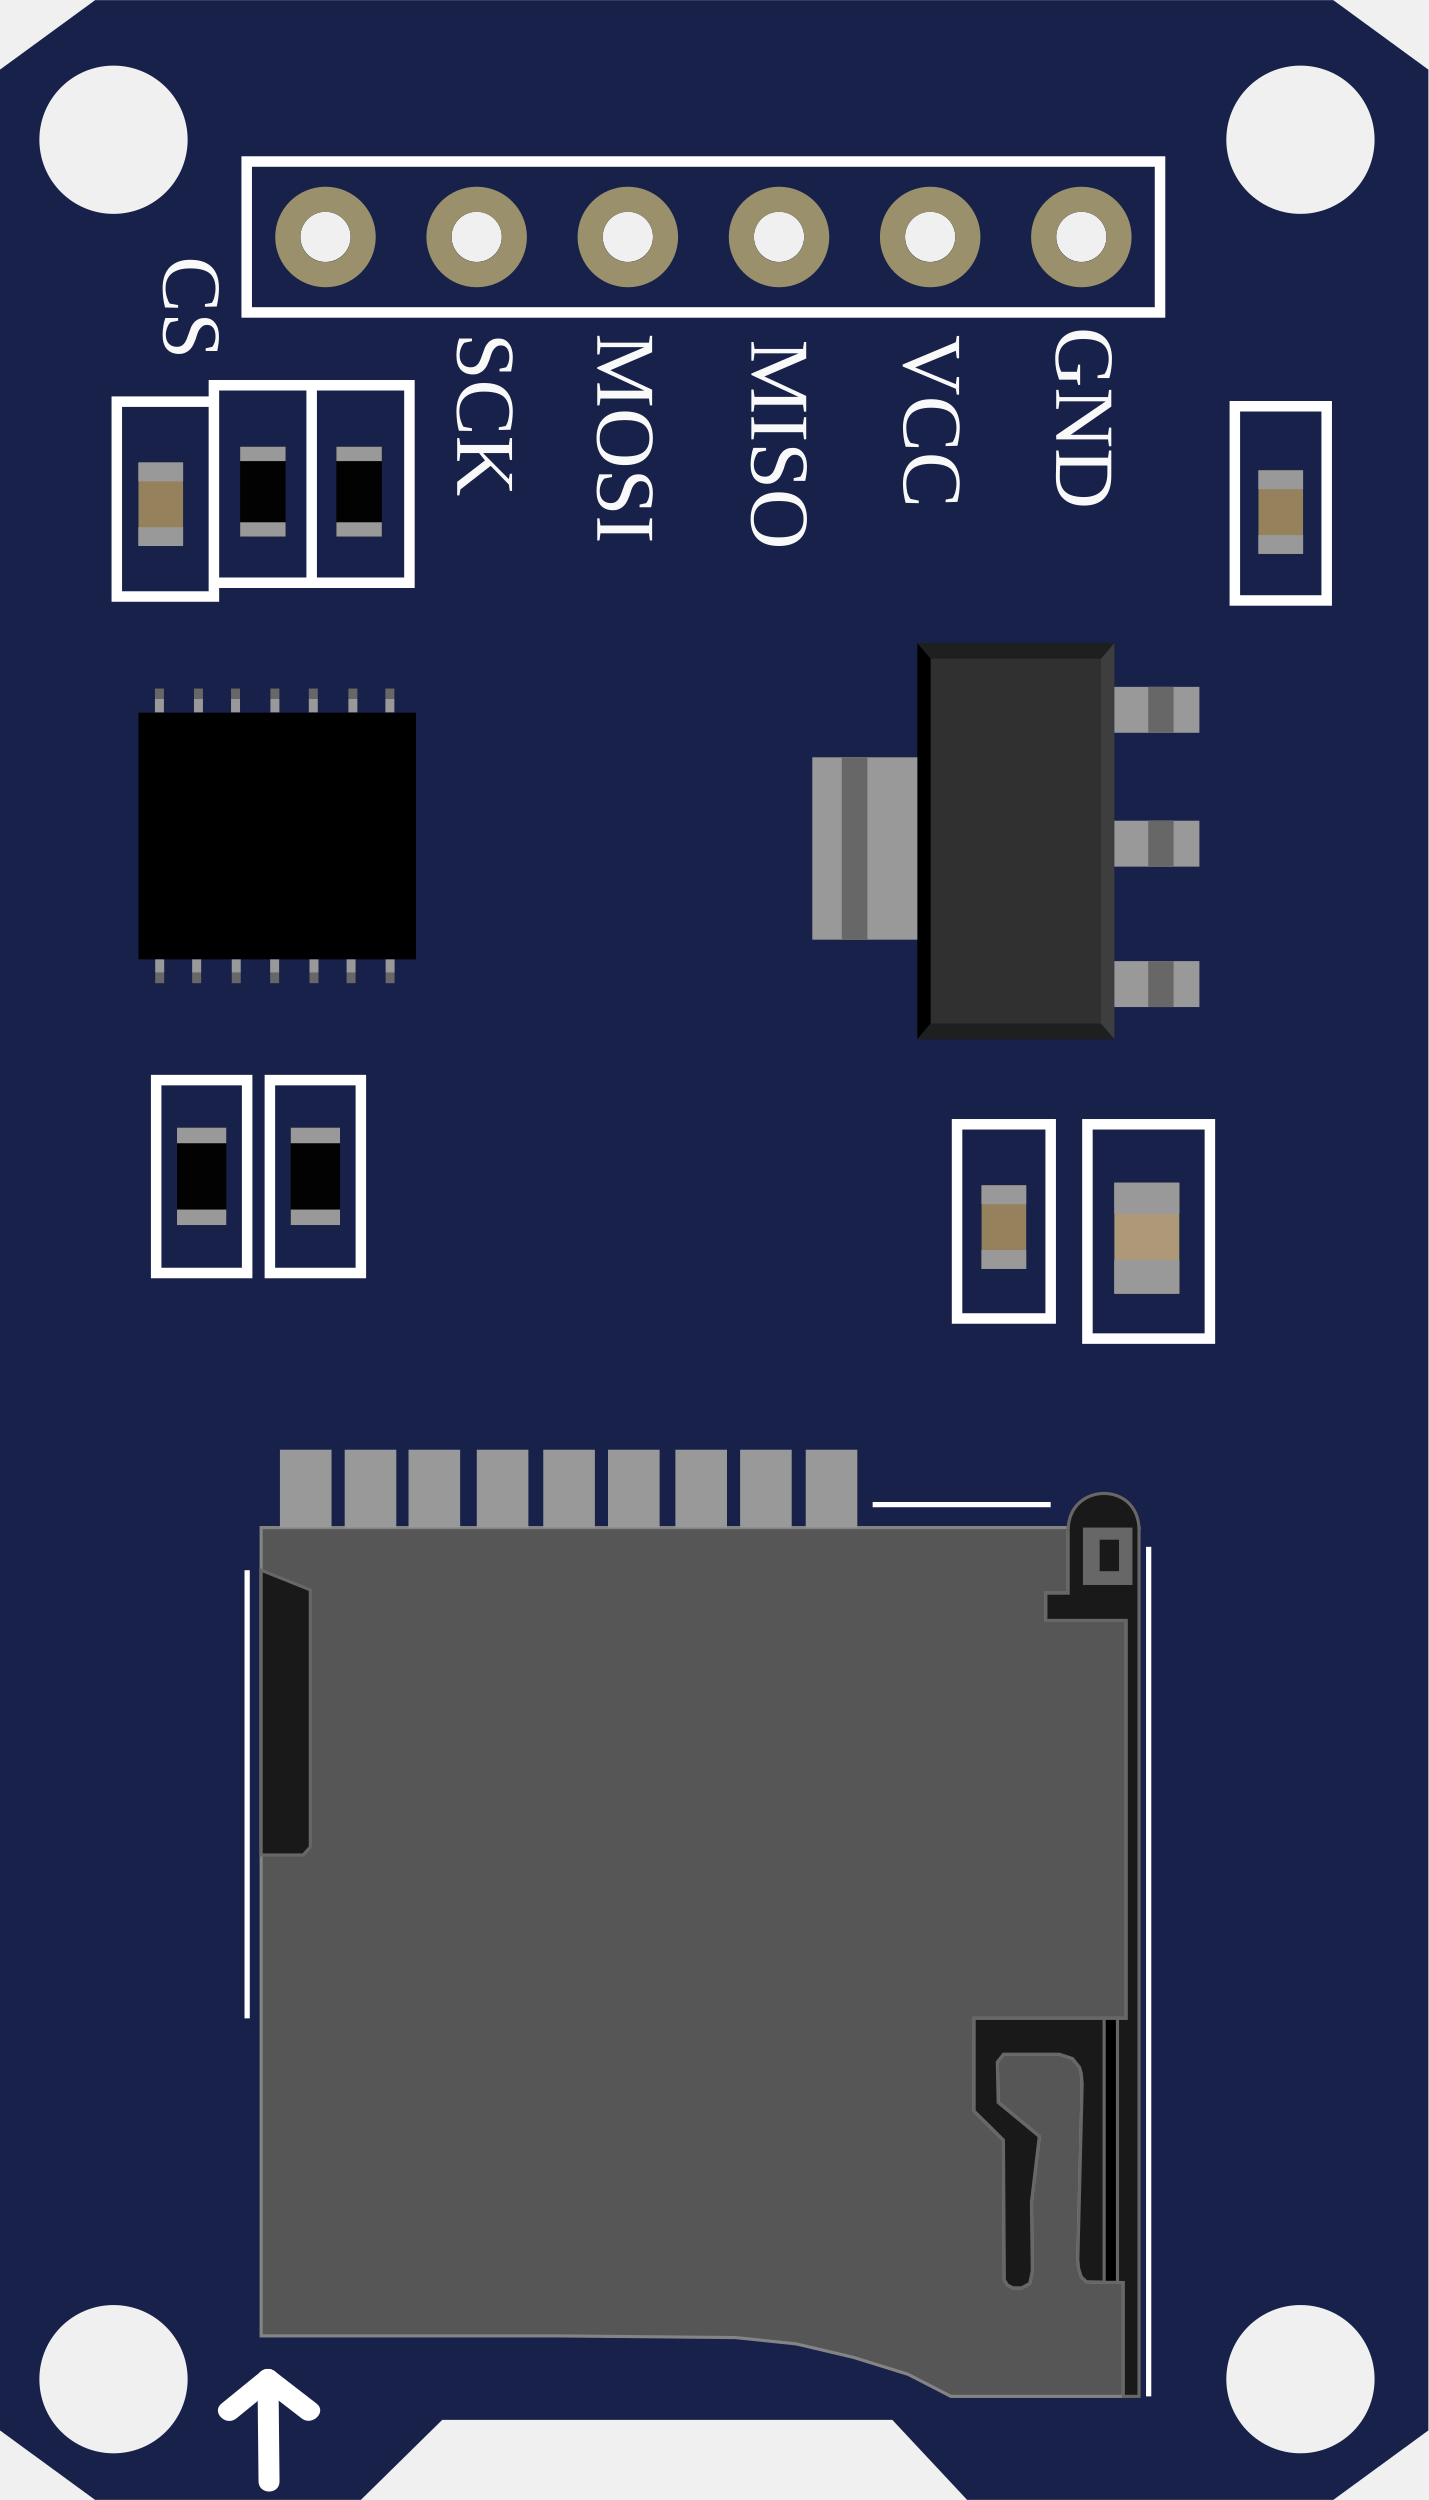
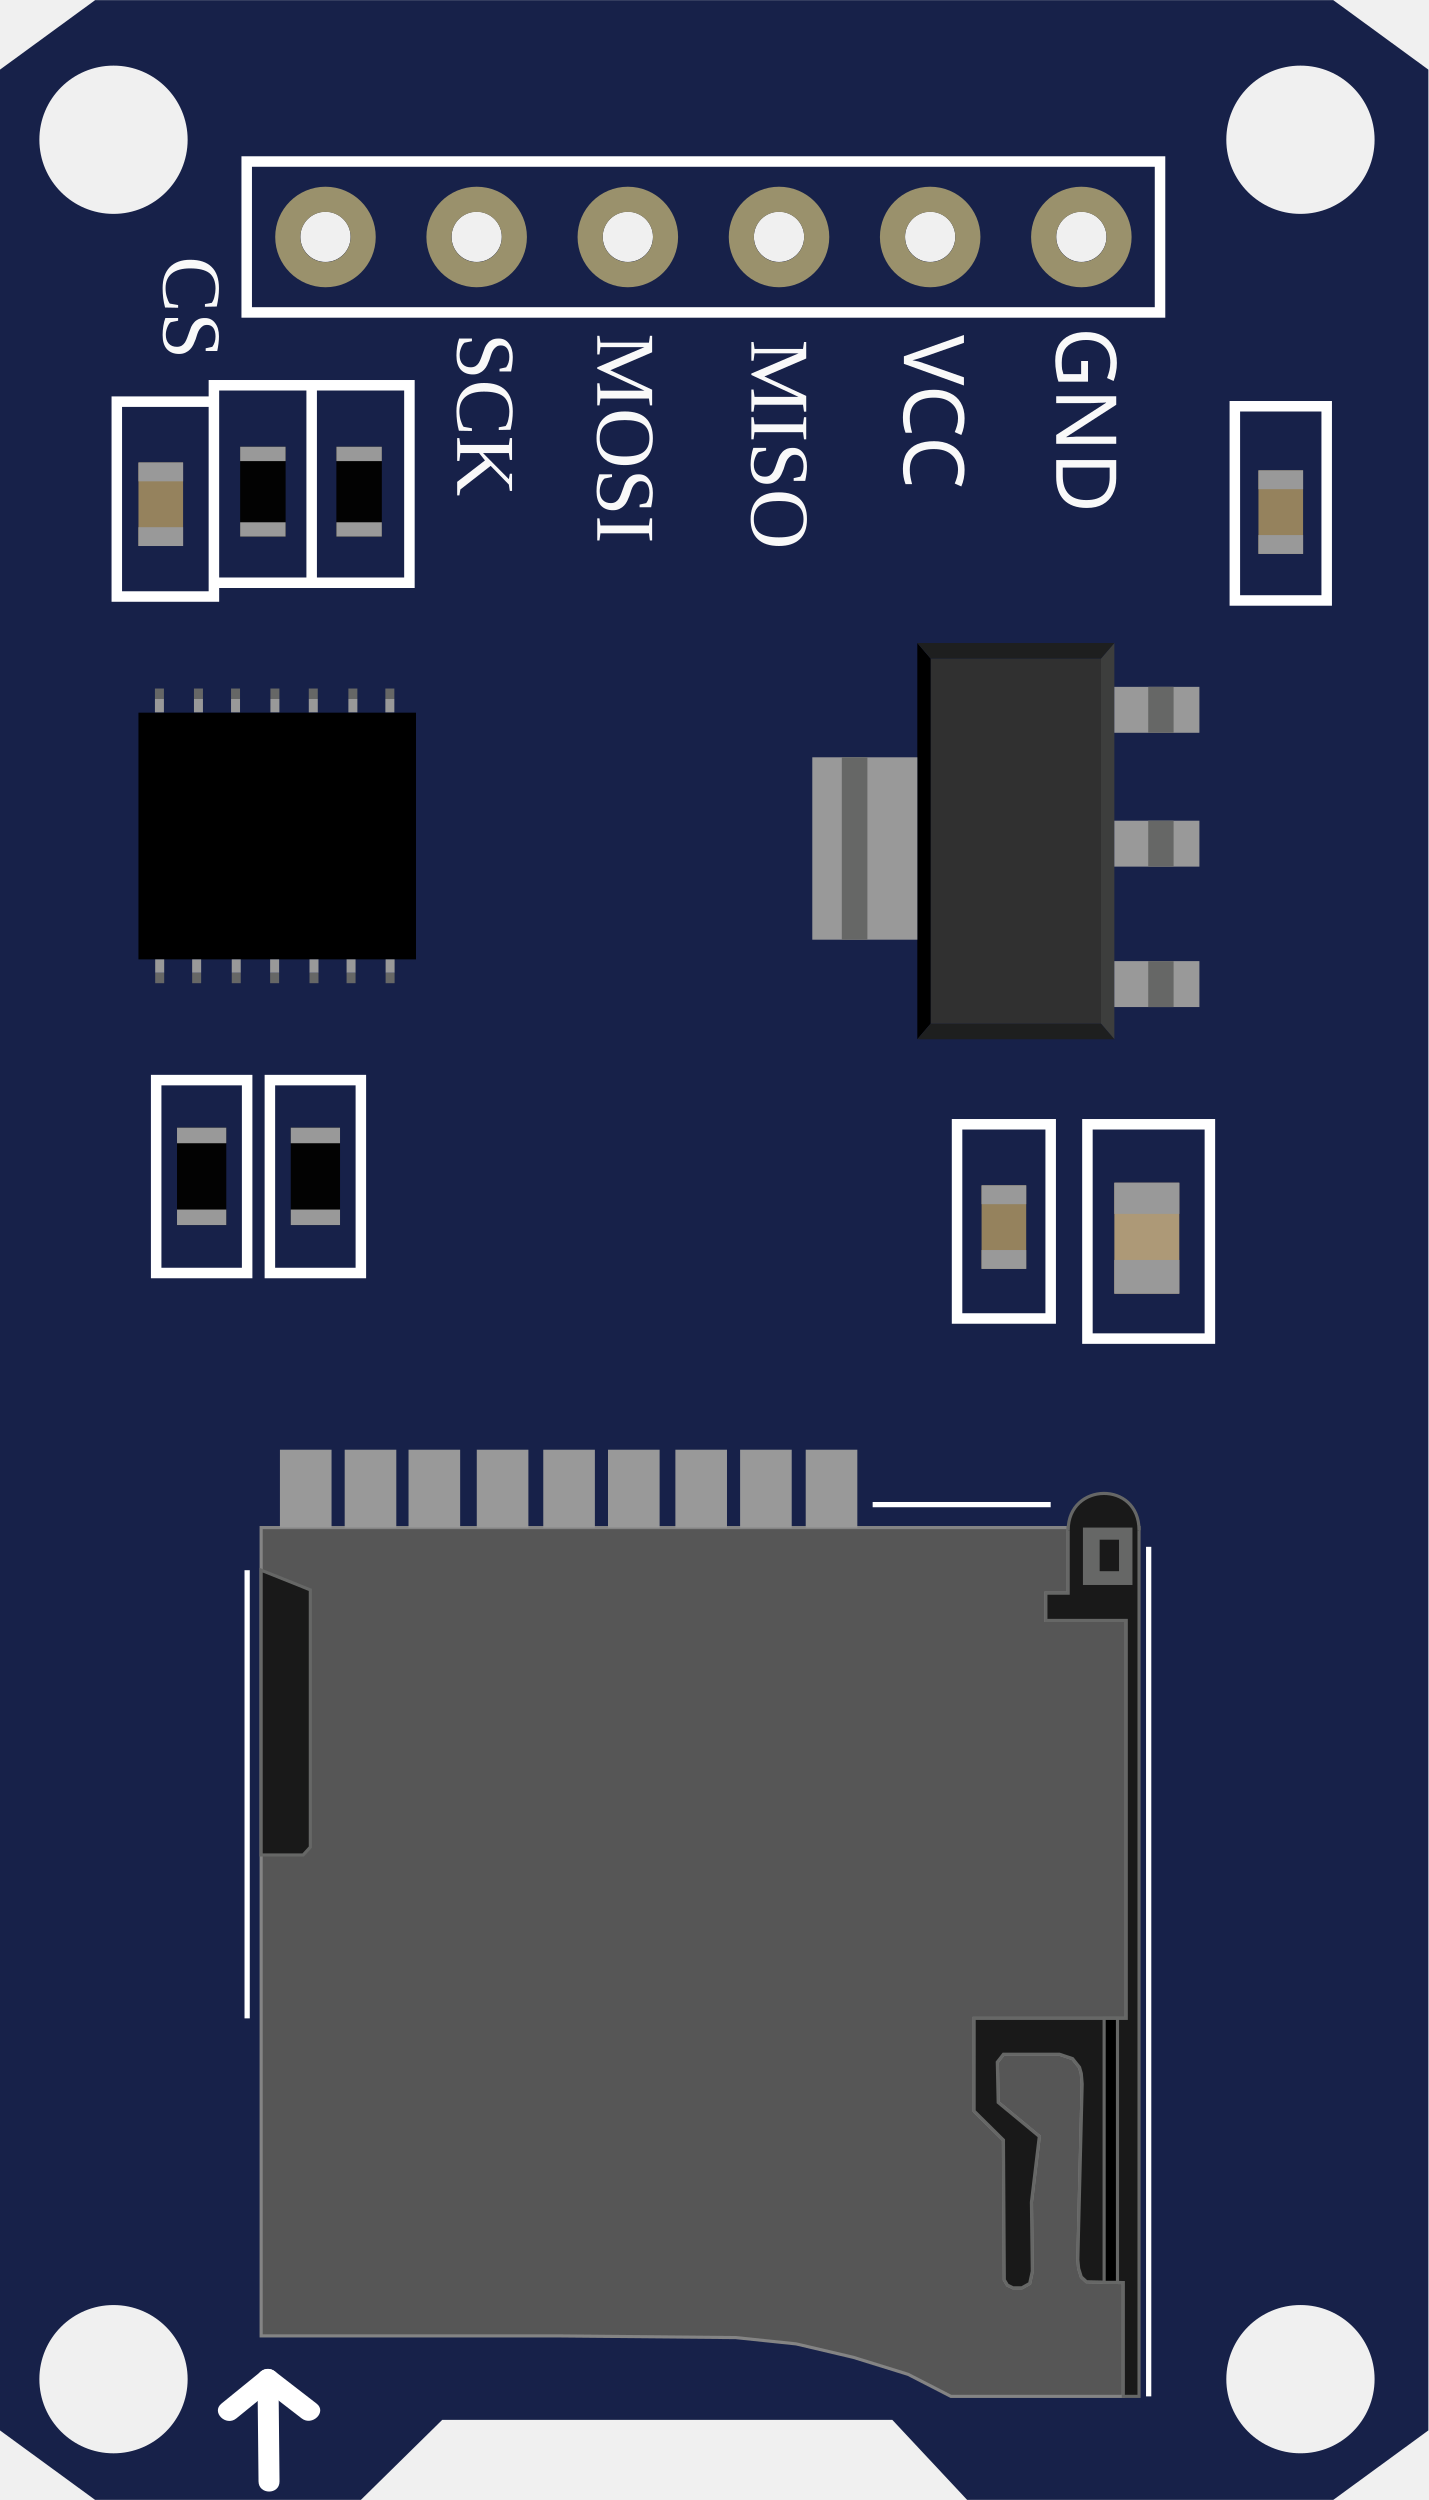
<svg xmlns="http://www.w3.org/2000/svg" width=".945in" height="1.654in" version="1.1" viewBox="0 0 68.03 119.06">
  <g id="breadboard">
    <path d="m4.53 2e-3 -4.53 3.309v112.44l4.529 3.309h12.658l3.875-3.811h21.438l3.563 3.811h17.437l4.53-3.309v-112.44l-4.529-3.309h-58.971zm0.876 116.84c-1.95 0-3.531-1.58-3.531-3.531 0-1.949 1.581-3.531 3.531-3.531s3.531 1.582 3.531 3.531c1e-3 1.951-1.581 3.531-3.531 3.531zm0-106.66c-1.95 0-3.531-1.581-3.531-3.531s1.581-3.531 3.531-3.531 3.531 1.581 3.531 3.531-1.581 3.531-3.531 3.531zm10.096 2.289c-0.661 0-1.197-0.536-1.197-1.197s0.536-1.197 1.197-1.197 1.198 0.535 1.198 1.196-0.536 1.198-1.198 1.198zm7.201 0c-0.662 0-1.198-0.536-1.198-1.198s0.536-1.198 1.198-1.198 1.197 0.537 1.197 1.198-0.536 1.198-1.197 1.198zm7.2 0c-0.662 0-1.198-0.536-1.198-1.198s0.536-1.198 1.198-1.198 1.198 0.536 1.198 1.198-0.537 1.198-1.198 1.198zm7.201 0c-0.661 0-1.198-0.536-1.198-1.198s0.537-1.198 1.198-1.198c0.66 0 1.197 0.536 1.197 1.198s-0.537 1.198-1.197 1.198zm7.199 0c-0.662 0-1.198-0.536-1.198-1.198s0.536-1.198 1.198-1.198c0.661 0 1.197 0.536 1.197 1.198s-0.536 1.198-1.197 1.198zm7.2 0c-0.661 0-1.198-0.536-1.198-1.198s0.537-1.198 1.198-1.198c0.66 0 1.197 0.536 1.197 1.198s-0.537 1.198-1.197 1.198zm10.435 104.37c-1.95 0-3.531-1.58-3.531-3.531 0-1.949 1.581-3.531 3.531-3.531s3.531 1.582 3.531 3.531c0 1.951-1.581 3.531-3.531 3.531zm3.531-110.19c0 1.95-1.581 3.531-3.531 3.531s-3.531-1.581-3.531-3.531 1.581-3.531 3.531-3.531 3.531 1.58 3.531 3.531z" fill="#172149" />
    <g id="silkscreen">
      <g fill="none" stroke="#fff" stroke-miterlimit="10" stroke-width=".5">
        <rect x="45.583" y="53.542" width="4.459" height="9.25" />
        <rect x="51.792" y="53.542" width="5.833" height="10.208" />
        <rect x="58.813" y="19.344" width="4.375" height="9.25" />
        <path d="m10.188 18.344h9.312v9.406h-9.312v-9.406zm4.656 9.406v-9.406m-4.656 0.781h-4.625v9.281h4.625v-0.656" />
        <rect x="12.854" y="51.438" width="4.333" height="9.188" />
        <rect x="7.438" y="51.438" width="4.333" height="9.188" />
        <rect x="11.75" y="7.688" width="43.5" height="7.188" />
      </g>
      <g fill="none" stroke="#fff" stroke-miterlimit="10" stroke-width=".25">
        <line x1="54.709" x2="54.709" y1="114.13" y2="73.667" />
        <line x1="11.771" x2="11.771" y1="74.781" y2="96.126" />
        <line x1="41.563" x2="50.042" y1="71.657" y2="71.657" />
      </g>
      <g fill="#fff">
        <path d="m11.255 115.18c0.621-0.505 1.242-1.01 1.862-1.515h-0.707c0.653 0.505 1.307 1.01 1.96 1.515 0.503 0.389 1.217-0.313 0.707-0.707-0.653-0.505-1.307-1.01-1.96-1.515-0.233-0.181-0.474-0.189-0.707 0-0.621 0.505-1.242 1.01-1.862 1.515-0.501 0.407 0.211 1.11 0.707 0.707z" />
        <path d="m12.264 113.31c0.016 1.623 0.033 3.246 0.049 4.869 6e-3 0.645 1.006 0.646 1 0-0.016-1.623-0.033-3.246-0.049-4.869-7e-3 -0.645-1.007-0.646-1 0z" />
      </g>
    </g>
    <rect x="44.308" y="31.358" width="8.15" height="17.395" fill="#303030" />
    <polygon points="53.074 49.465 53.074 49.492 52.439 48.752 52.439 31.358 53.074 30.619" fill="#3D3E3D" />
    <polygon points="44.324 48.752 43.69 49.494 43.69 48.752 43.69 31.358 43.69 30.619 44.324 31.358 44.324 31.358" />
    <polygon points="43.69 49.494 43.69 49.494 44.324 48.752 52.439 48.752 53.074 49.494" fill="#1E1F1F" />
    <polygon points="44.324 31.358 43.69 30.619 53.074 30.619 52.439 31.358" fill="#1E1F1F" />
    <rect x="53.074" y="32.708" width="4.051" height="2.188" fill="#999" />
    <rect x="54.688" y="32.708" width="1.208" height="2.188" fill="#666766" />
    <rect x="38.688" y="36.063" width="5.003" height="8.688" fill="#999" />
    <rect x="40.094" y="36.063" width="1.219" height="8.688" fill="#666766" />
    <rect x="53.074" y="39.083" width="4.051" height="2.188" fill="#999" />
    <rect x="54.688" y="39.083" width="1.208" height="2.188" fill="#666766" />
    <rect x="53.074" y="45.771" width="4.051" height="2.188" fill="#999" />
    <rect x="54.688" y="45.771" width="1.208" height="2.188" fill="#666766" />
    <rect x="59.938" y="22.398" width="2.125" height="3.977" fill="#95825D" />
    <rect x="59.938" y="22.398" width="2.125" height=".896" fill="#999" />
    <rect x="59.938" y="25.479" width="2.126" height=".896" fill="#999" />
    <rect x="46.751" y="56.451" width="2.125" height="3.977" fill="#95825D" />
    <rect x="46.751" y="56.451" width="2.125" height=".896" fill="#999" />
    <rect x="46.75" y="59.532" width="2.126" height=".896" fill="#999" />
    <rect x="6.595" y="22.023" width="2.125" height="3.977" fill="#95825D" />
    <rect x="6.595" y="22.023" width="2.125" height=".896" fill="#999" />
    <rect x="6.594" y="25.104" width="2.126" height=".896" fill="#999" />
    <rect x="11.438" y="21.271" width="2.165" height="4.281" fill="#020202" />
    <rect x="11.438" y="24.87" width="2.165" height=".682" fill="#999" />
    <rect x="11.438" y="21.271" width="2.165" height=".685" fill="#999" />
    <rect x="16.021" y="21.271" width="2.165" height="4.281" fill="#020202" />
    <rect x="16.021" y="24.87" width="2.165" height=".682" fill="#999" />
    <rect x="16.021" y="21.271" width="2.165" height=".685" fill="#999" />
    <rect x="13.848" y="53.703" width="2.347" height="4.642" fill="#020202" />
    <rect x="13.848" y="57.604" width="2.347" height=".739" fill="#999" />
    <rect x="13.848" y="53.703" width="2.347" height=".742" fill="#999" />
    <rect x="8.431" y="53.703" width="2.347" height="4.642" fill="#020202" />
    <rect x="8.431" y="57.604" width="2.347" height=".739" fill="#999" />
    <rect x="8.431" y="53.703" width="2.347" height=".742" fill="#999" />
    <rect x="53.075" y="56.326" width="3.092" height="5.284" fill="#AD9977" />
    <rect x="53.075" y="56.326" width="3.092" height="1.484" fill="#999" />
    <rect x="53.074" y="60.004" width="3.093" height="1.605" fill="#999" />
    <rect x="6.594" y="33.938" width="13.219" height="11.75" />
    <rect x="18.354" y="32.788" width=".428" height=".499" fill="#666766" />
    <rect x="18.354" y="33.287" width=".428" height=".635" fill="#999" />
    <rect x="16.593" y="32.788" width=".428" height=".499" fill="#666766" />
    <rect x="16.593" y="33.287" width=".428" height=".635" fill="#999" />
    <rect x="14.707" y="32.788" width=".428" height=".499" fill="#666766" />
    <rect x="14.707" y="33.287" width=".428" height=".635" fill="#999" />
    <rect x="12.879" y="32.788" width=".428" height=".499" fill="#666766" />
    <rect x="12.879" y="33.287" width=".428" height=".635" fill="#999" />
    <rect x="11.004" y="32.788" width=".428" height=".499" fill="#666766" />
    <rect x="11.004" y="33.287" width=".428" height=".635" fill="#999" />
    <rect x="9.238" y="32.788" width=".428" height=".499" fill="#666766" />
    <rect x="9.238" y="33.287" width=".428" height=".635" fill="#999" />
    <rect x="7.379" y="32.788" width=".428" height=".499" fill="#666766" />
    <rect x="7.379" y="33.287" width=".428" height=".635" fill="#999" />
    <rect x="7.392" y="46.323" width=".428" height=".499" fill="#666766" />
    <rect x="7.392" y="45.688" width=".428" height=".635" fill="#999" />
    <rect x="9.152" y="46.323" width=".428" height=".499" fill="#666766" />
    <rect x="9.152" y="45.688" width=".428" height=".635" fill="#999" />
    <rect x="11.038" y="46.323" width=".428" height=".499" fill="#666766" />
    <rect x="11.038" y="45.688" width=".428" height=".635" fill="#999" />
    <rect x="12.866" y="46.323" width=".428" height=".499" fill="#666766" />
    <rect x="12.866" y="45.688" width=".428" height=".635" fill="#999" />
    <rect x="14.741" y="46.323" width=".428" height=".499" fill="#666766" />
    <rect x="14.741" y="45.688" width=".428" height=".635" fill="#999" />
    <rect x="16.507" y="46.323" width=".428" height=".499" fill="#666766" />
    <rect x="16.507" y="45.688" width=".428" height=".635" fill="#999" />
    <rect x="18.366" y="46.323" width=".428" height=".499" fill="#666766" />
    <rect x="18.366" y="45.688" width=".428" height=".635" fill="#999" />
    <polygon points="12.438 72.75 50.875 72.75 50.875 75.875 49.813 75.875 49.813 77.172 53.641 77.172 53.641 96.126 46.397 96.126 46.396 100.54 47.792 101.92 47.834 108.58 47.984 108.83 48.25 108.96 48.667 108.96 49.042 108.75 49.102 108.47 49.167 108.17 49.125 104.88 49.5 101.75 47.542 100.13 47.5 98.209 47.792 97.834 50.459 97.834 51.084 98.042 51.417 98.459 51.5 98.751 51.542 99.251 51.334 107.63 51.375 108.04 51.5 108.44 51.75 108.67 53.501 108.71 53.501 114.13 45.292 114.13 43.25 113.08 40.641 112.27 37.917 111.63 35.042 111.33 26.667 111.25 12.438 111.25" fill="#565656" stroke="#848484" stroke-miterlimit="10" stroke-width=".15" />
    <g stroke="#666766" stroke-miterlimit="10" stroke-width=".15">
      <polygon points="50.875 72.75 50.875 75.875 49.813 75.875 49.813 77.172 53.641 77.172 53.641 96.126 46.397 96.126 46.396 100.54 47.792 101.92 47.834 108.58 47.984 108.83 48.25 108.96 48.667 108.96 49.042 108.75 49.102 108.47 49.167 108.17 49.125 104.88 49.5 101.75 47.542 100.13 47.5 98.209 47.792 97.834 50.459 97.834 51.084 98.042 51.417 98.459 51.5 98.751 51.542 99.251 51.334 107.63 51.375 108.04 51.5 108.44 51.75 108.67 53.501 108.71 53.501 114.13 54.25 114.13 54.25 72.75" fill="#191919" />
      <path d="m50.875 72.875c0-2.297 3.375-2.373 3.375 0" fill="#191919" />
      <rect x="52.588" y="96.126" width=".636" height="12.573" />
    </g>
    <path d="m51.578 72.75v2.734h2.359v-2.734h-2.359zm1.719 2.078h-0.922v-1.5h0.922v1.5z" fill="#666766" />
    <polygon points="12.438 74.781 14.781 75.719 14.781 87.969 14.438 88.344 12.438 88.344" fill="#191919" stroke="#666766" stroke-miterlimit="10" stroke-width=".15" />
    <g fill="#999">
      <rect x="22.708" y="69.042" width="2.458" height="3.708" />
      <rect x="25.875" y="69.042" width="2.458" height="3.708" />
      <rect x="28.958" y="69.042" width="2.458" height="3.708" />
      <rect x="32.167" y="69.042" width="2.458" height="3.708" />
      <rect x="35.25" y="69.042" width="2.458" height="3.708" />
      <rect x="38.375" y="69.042" width="2.458" height="3.708" />
      <rect x="13.333" y="69.042" width="2.458" height="3.708" />
      <rect x="16.417" y="69.042" width="2.458" height="3.708" />
      <rect x="19.458" y="69.042" width="2.458" height="3.708" />
    </g>
    <g id="copper1" fill="#9A916C">
      <path id="connector13pin" d="m15.502 8.888c-1.321 0-2.394 1.072-2.394 2.394s1.072 2.394 2.394 2.394 2.394-1.071 2.394-2.394c0-1.322-1.073-2.394-2.394-2.394zm0 3.591c-0.661 0-1.197-0.536-1.197-1.196 0-0.662 0.536-1.197 1.197-1.197s1.197 0.535 1.197 1.197c0 0.659-0.536 1.196-1.197 1.196z" />
      <path id="connector12pin" d="m22.702 8.888c-1.321 0-2.393 1.072-2.393 2.394s1.071 2.394 2.393 2.394 2.394-1.071 2.394-2.394c0-1.322-1.072-2.394-2.394-2.394zm1e-3 3.591c-0.661 0-1.197-0.536-1.197-1.196 0-0.662 0.536-1.197 1.197-1.197s1.196 0.535 1.196 1.197c0 0.659-0.535 1.196-1.196 1.196z" />
      <path id="connector11pin" d="m29.902 8.888c-1.321 0-2.393 1.072-2.393 2.394s1.071 2.394 2.393 2.394 2.394-1.071 2.394-2.394c0-1.322-1.071-2.394-2.394-2.394zm2e-3 3.591c-0.661 0-1.197-0.536-1.197-1.196 0-0.662 0.536-1.197 1.197-1.197s1.196 0.535 1.196 1.197c1e-3 0.659-0.535 1.196-1.196 1.196z" />
      <path id="connector10pin" d="m37.103 8.888c-1.321 0-2.393 1.072-2.393 2.394s1.072 2.394 2.393 2.394c1.322 0 2.394-1.071 2.394-2.394-1e-3 -1.322-1.072-2.394-2.394-2.394zm0 3.591c-0.661 0-1.196-0.536-1.196-1.196 0-0.662 0.535-1.197 1.196-1.197s1.197 0.534 1.197 1.196c0 0.66-0.536 1.197-1.197 1.197z" />
      <path id="connector9pin" d="m44.302 8.888c-1.321 0-2.393 1.072-2.393 2.394s1.071 2.394 2.393 2.394 2.394-1.071 2.394-2.394c-1e-3 -1.322-1.072-2.394-2.394-2.394zm0 3.591c-0.661 0-1.196-0.536-1.196-1.196 0-0.662 0.535-1.197 1.196-1.197s1.197 0.535 1.197 1.197c0 0.659-0.536 1.196-1.197 1.196z" />
      <path id="connector8pin" d="m51.502 8.888c-1.321 0-2.393 1.072-2.393 2.394s1.071 2.394 2.393 2.394 2.394-1.071 2.394-2.394c0-1.322-1.072-2.394-2.394-2.394zm0 3.591c-0.661 0-1.196-0.536-1.196-1.196 0-0.662 0.535-1.197 1.196-1.197s1.197 0.535 1.197 1.197c0 0.659-0.536 1.196-1.197 1.196z" />
    </g>
    <g fill="#f9f9f9">
      <text transform="rotate(90)" x="15.561" y="-50.306" font-size="4px" stroke-width=".75" xml:space="preserve">
-         <tspan x="15.561" y="-50.306" stroke-width=".75">GND</tspan>
+         <tspan x="15.561" y="-50.306" stroke-width=".75" font-family="Noto Sans">GND</tspan>
      </text>
      <text transform="rotate(90)" x="15.951" y="-43.053" font-size="4px" stroke-width=".75" xml:space="preserve">
-         <tspan x="15.951" y="-43.053" stroke-width=".75">VCC</tspan>
+         <tspan x="15.951" y="-43.053" stroke-width=".75" font-family="Noto Sans">VCC</tspan>
      </text>
      <g font-size="5.333px">
        <text transform="matrix(0 .75 -.75 0 31.587 -10.78)" style="shape-inside:url(#rect1049);white-space:pre" xml:space="preserve">
          <tspan x="30.643" y="31.739">CS</tspan>
        </text>
        <text transform="matrix(0 .75 -.75 0 45.581 -7.1349)" style="shape-inside:url(#rect1049-6);white-space:pre" xml:space="preserve">
          <tspan x="30.643" y="31.739">SCK</tspan>
        </text>
        <text transform="matrix(0 .75 -.75 0 59.592 -6.8159)" style="shape-inside:url(#rect1049-6-2);white-space:pre" xml:space="preserve">
          <tspan x="30.643" y="31.739">MISO</tspan>
        </text>
        <text transform="matrix(0 .75 -.75 0 52.253 -7.1124)" style="shape-inside:url(#rect1049-6-2-5);white-space:pre" xml:space="preserve">
          <tspan x="30.643" y="31.739">MOSI</tspan>
        </text>
      </g>
    </g>
  </g>
</svg>
